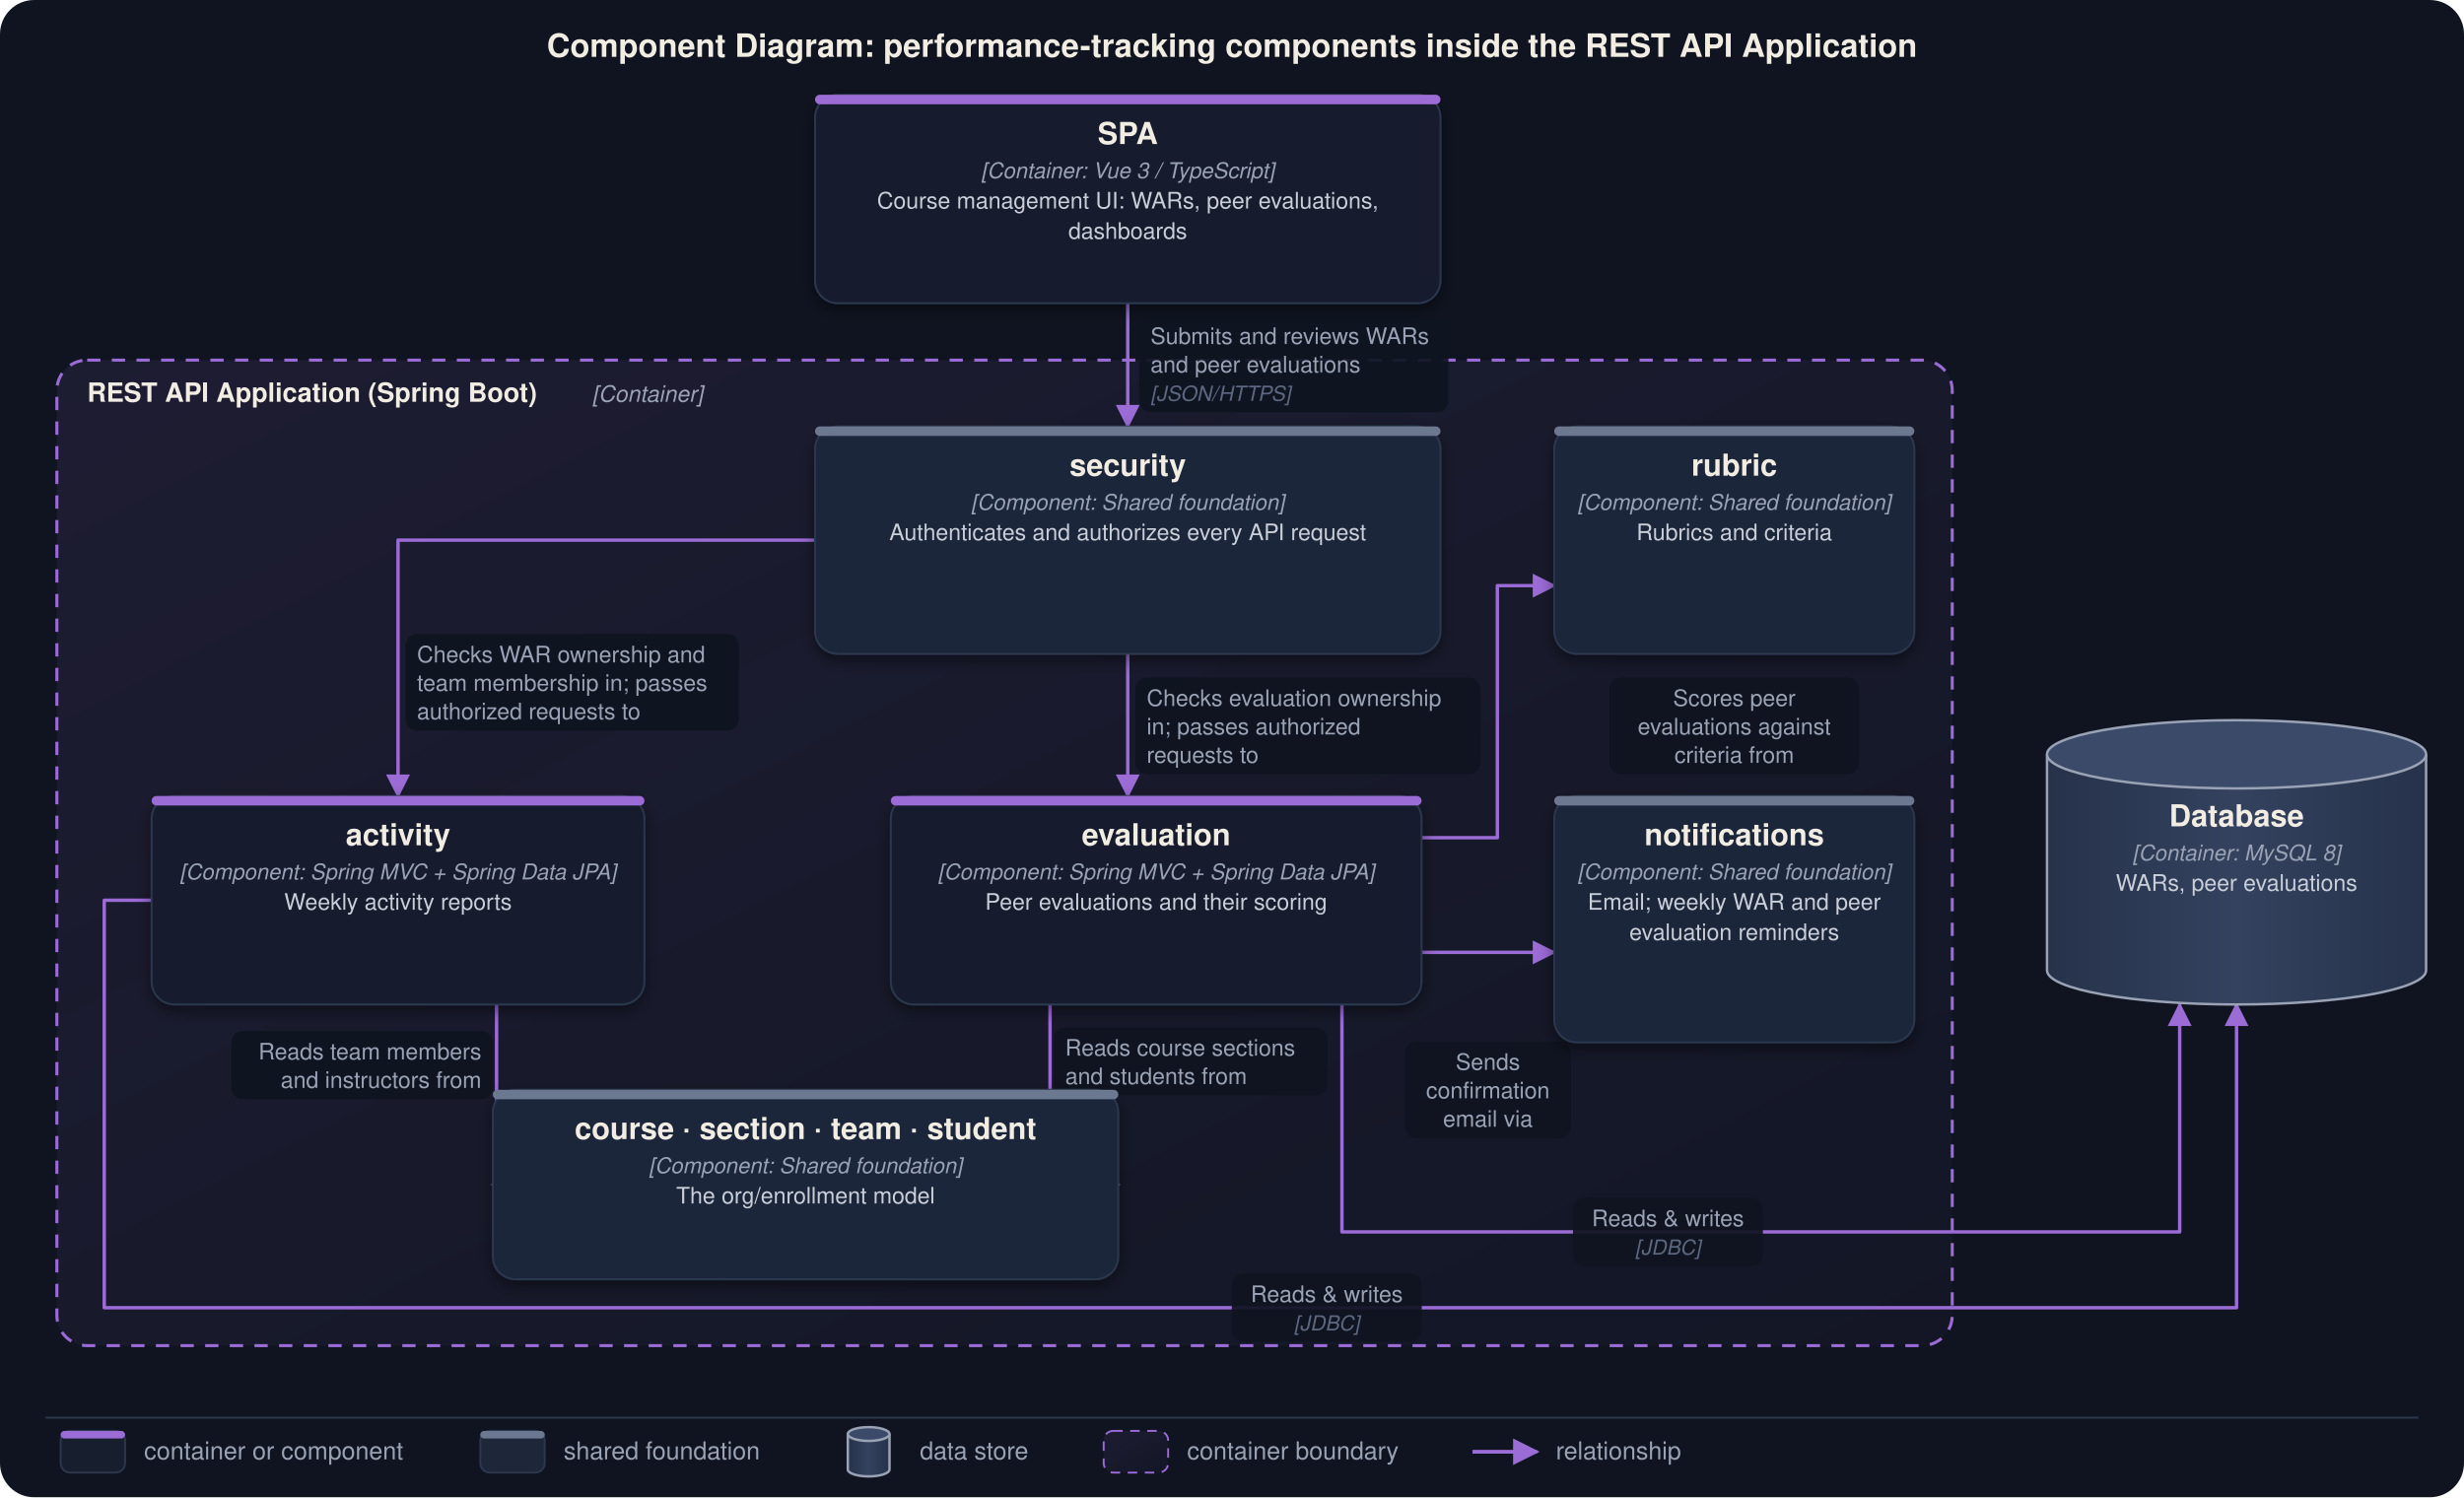
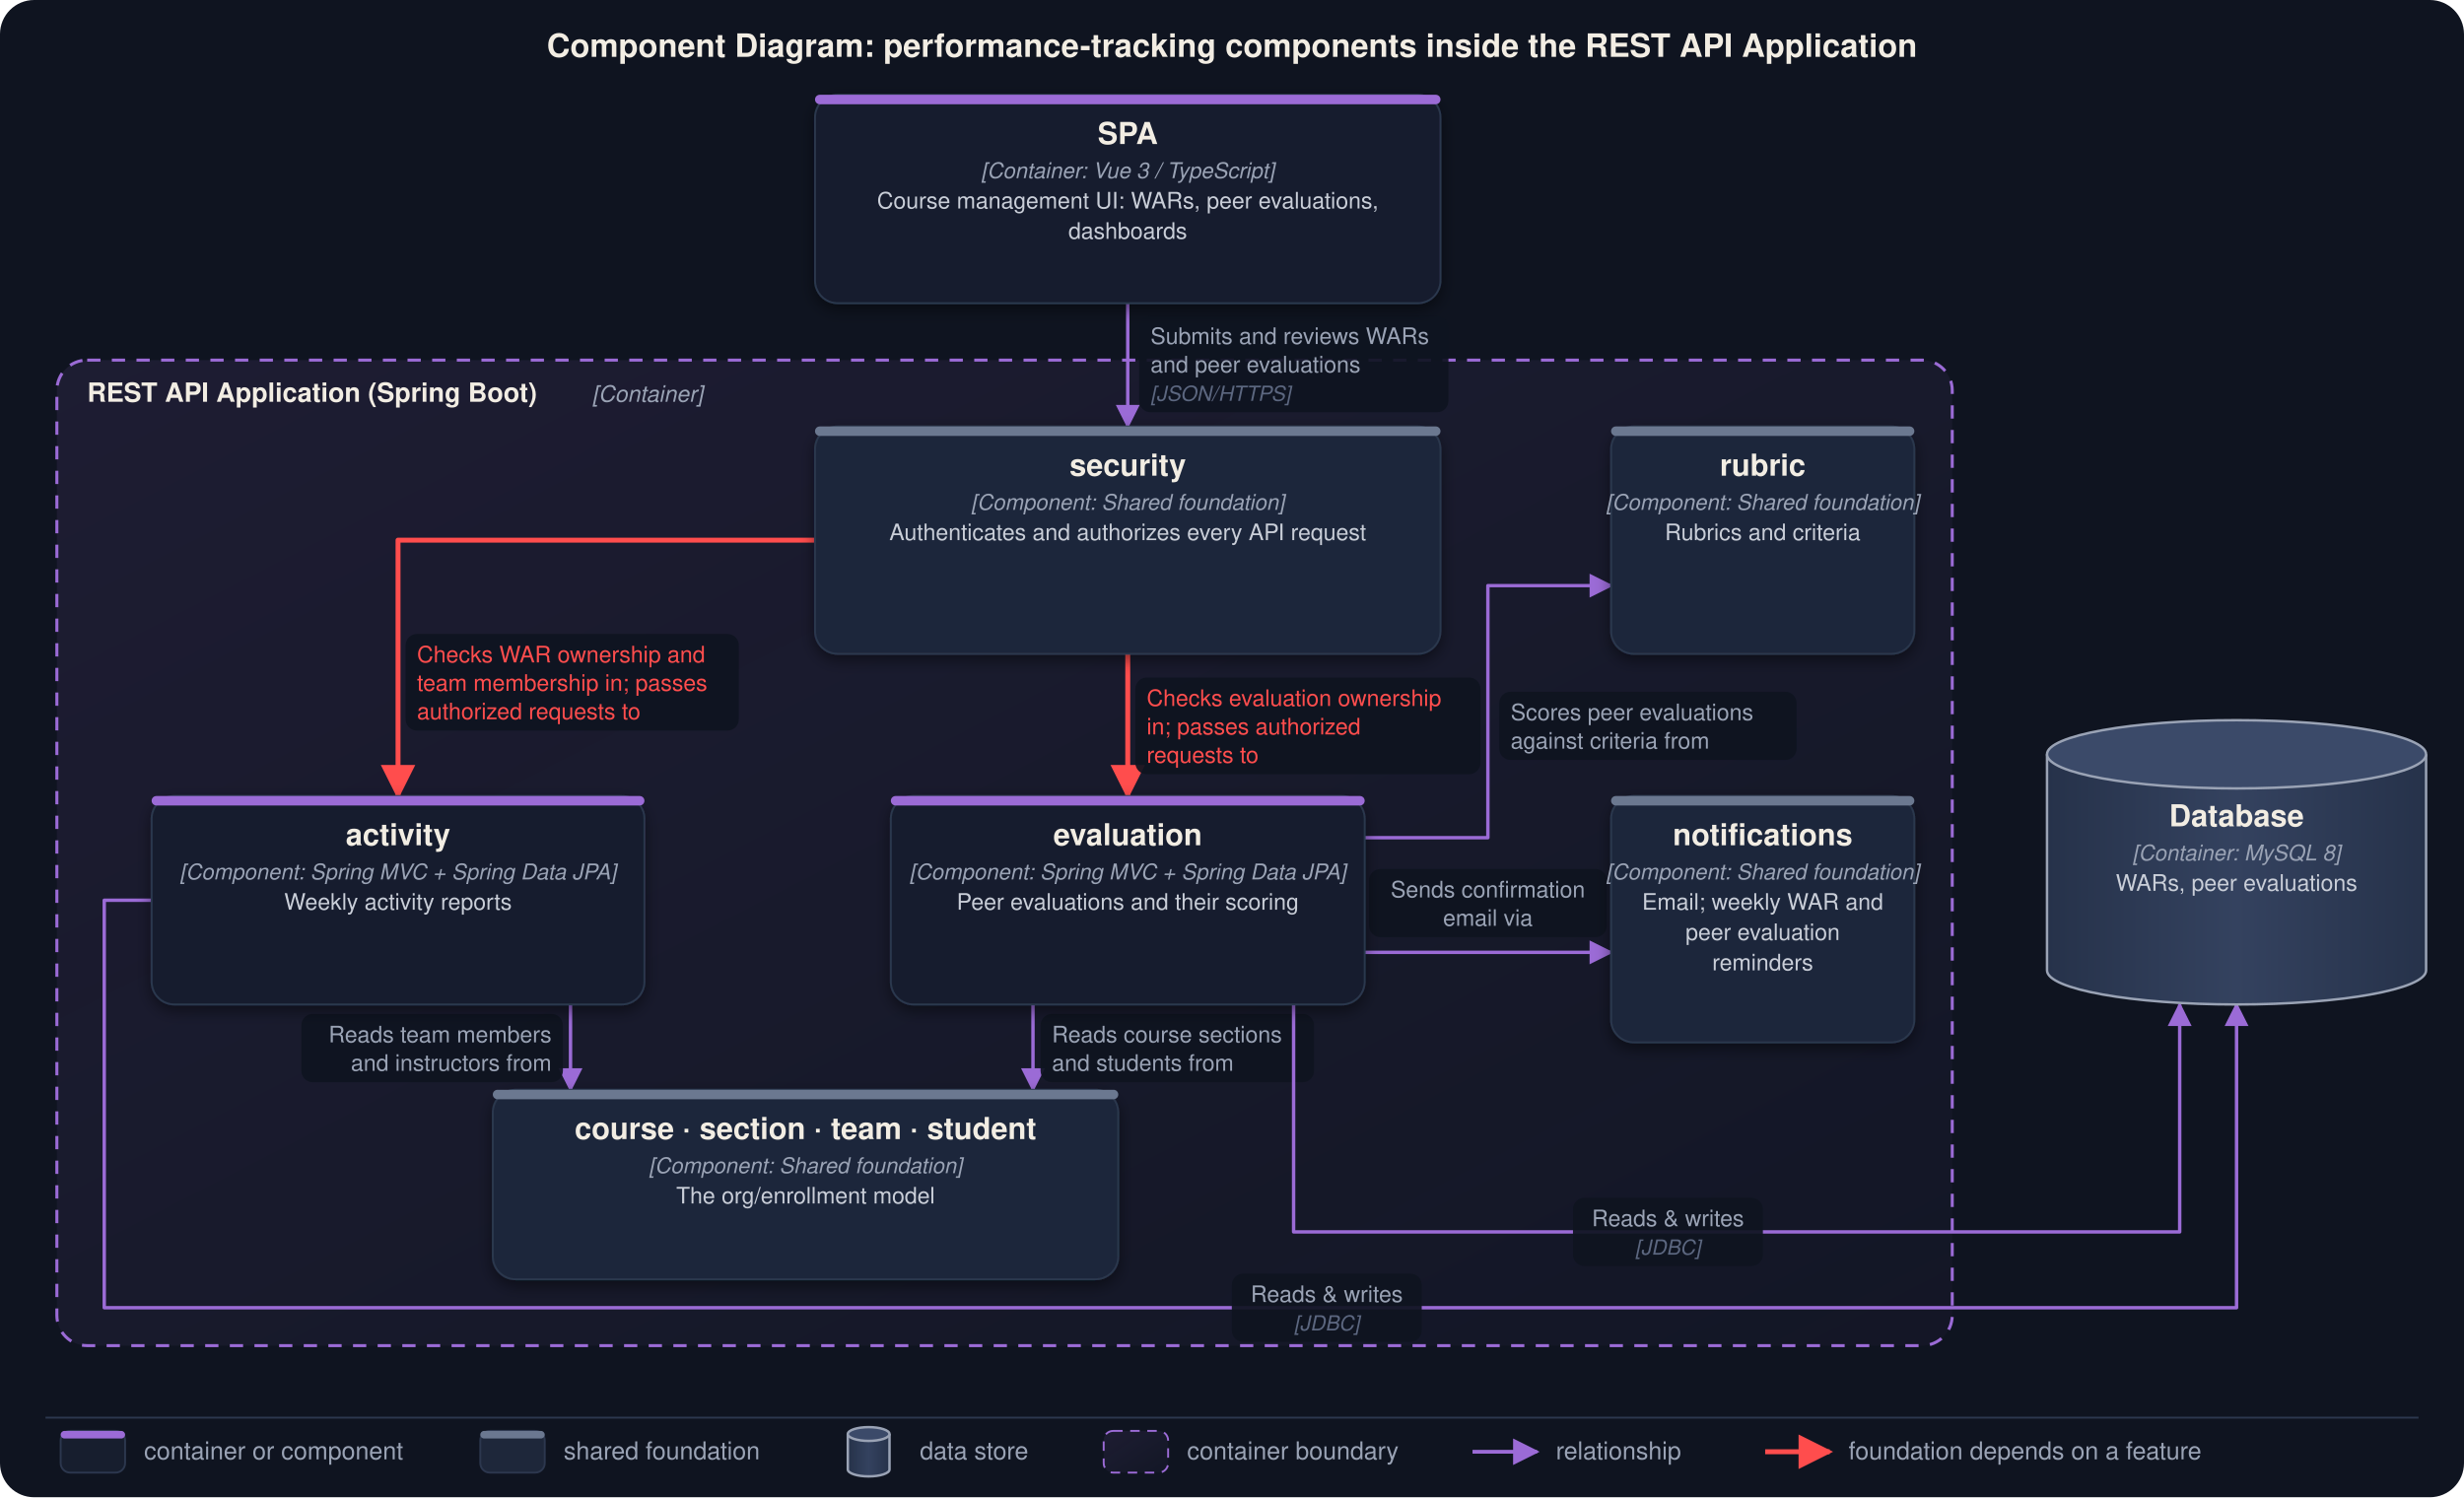
<svg xmlns="http://www.w3.org/2000/svg" viewBox="0 0 1300 790" role="img" aria-labelledby="t d" font-family="'Instrument Sans','Segoe UI',Helvetica,Arial,sans-serif">
  <defs>
    <marker id="req" viewBox="0 0 10 10" refX="9" refY="5" markerWidth="7" markerHeight="7" orient="auto-start-reverse">
      <path d="M0,0 L10,5 L0,10 z" fill="#9B6BD6" />
+     </marker>
+     <marker id="bad" viewBox="0 0 10 10" refX="9" refY="5" markerWidth="7" markerHeight="7" orient="auto-start-reverse">
+       <path d="M0,0 L10,5 L0,10 z" fill="#FF4D4D" />
    </marker>
    <filter id="sh" x="-10%" y="-10%" width="120%" height="140%">
      <feDropShadow dx="0" dy="3" stdDeviation="4" flood-color="#000" flood-opacity="0.45" />
    </filter>
    <linearGradient id="zone" x1="0" y1="0" x2="1" y2="1">
      <stop offset="0" stop-color="#9B6BD6" stop-opacity="0.10" />
      <stop offset="1" stop-color="#9B6BD6" stop-opacity="0.03" />
    </linearGradient>
    <linearGradient id="cyl" x1="0" y1="0" x2="1" y2="0">
      <stop offset="0" stop-color="#26324A" />
      <stop offset="0.5" stop-color="#34425F" />
      <stop offset="1" stop-color="#26324A" />
    </linearGradient>
  </defs>
  <rect width="1300" height="790" rx="18" fill="#0F1420" />
  <text x="650.0" y="30" text-anchor="middle" fill="#F2EDE3" font-size="17" font-weight="700">Component Diagram: performance-tracking components inside the REST API Application</text>
  <rect x="30" y="190" width="1000" height="520" rx="16" fill="url(#zone)" stroke="#9B6BD6" stroke-width="1.6" stroke-dasharray="7 6" />
  <text x="46" y="212" text-anchor="start" fill="#F2EDE3" font-size="14" font-weight="700">REST API Application (Spring Boot)</text>
  <text x="312.4" y="212" text-anchor="start" fill="#9AA3B5" font-size="12" font-weight="500" font-style="italic">[Container]</text>
  <path d="M595.0,160 L595.0,225" fill="none" stroke="#9B6BD6" stroke-width="1.8" stroke-linejoin="round" marker-end="url(#req)" />
  <rect x="601.0" y="166.5" width="163.2" height="51" rx="6" fill="#0F1420" fill-opacity="0.92" />
  <text x="607.0" y="181.5" text-anchor="start" fill="#9AA3B5" font-size="12" font-weight="500">Submits and reviews WARs</text>
  <text x="607.0" y="196.5" text-anchor="start" fill="#9AA3B5" font-size="12" font-weight="500">and peer evaluations</text>
  <text x="607.0" y="211.5" text-anchor="start" fill="#5C6780" font-size="11" font-weight="500" font-style="italic">[JSON/HTTPS]</text>
-   <path d="M430,285.0 L210.0,285.0 L210.0,420" fill="none" stroke="#9B6BD6" stroke-width="1.8" stroke-linejoin="round" marker-end="url(#req)" />
+   <path d="M430,285.0 L210.0,285.0 L210.0,420" fill="none" stroke="#FF4D4D" stroke-width="2.6" stroke-linejoin="round" marker-end="url(#bad)" />
  <rect x="214.0" y="334.5" width="175.8" height="51" rx="6" fill="#0F1420" fill-opacity="0.92" />
-   <text x="220.0" y="349.5" text-anchor="start" fill="#9AA3B5" font-size="12" font-weight="500">Checks WAR ownership and</text>
-   <text x="220.0" y="364.5" text-anchor="start" fill="#9AA3B5" font-size="12" font-weight="500">team membership in; passes</text>
-   <text x="220.0" y="379.5" text-anchor="start" fill="#9AA3B5" font-size="12" font-weight="500">authorized requests to</text>
-   <path d="M595.0,345 L595.0,420" fill="none" stroke="#9B6BD6" stroke-width="1.8" stroke-linejoin="round" marker-end="url(#req)" />
+   <text x="220.0" y="349.5" text-anchor="start" fill="#FF4D4D" font-size="12" font-weight="500">Checks WAR ownership and</text>
+   <text x="220.0" y="364.5" text-anchor="start" fill="#FF4D4D" font-size="12" font-weight="500">team membership in; passes</text>
+   <text x="220.0" y="379.5" text-anchor="start" fill="#FF4D4D" font-size="12" font-weight="500">authorized requests to</text>
+   <path d="M595.0,345 L595.0,420" fill="none" stroke="#FF4D4D" stroke-width="2.6" stroke-linejoin="round" marker-end="url(#bad)" />
  <rect x="599.0" y="357.5" width="182.1" height="51" rx="6" fill="#0F1420" fill-opacity="0.92" />
-   <text x="605.0" y="372.5" text-anchor="start" fill="#9AA3B5" font-size="12" font-weight="500">Checks evaluation ownership</text>
-   <text x="605.0" y="387.5" text-anchor="start" fill="#9AA3B5" font-size="12" font-weight="500">in; passes authorized</text>
-   <text x="605.0" y="402.5" text-anchor="start" fill="#9AA3B5" font-size="12" font-weight="500">requests to</text>
-   <path d="M750,442.0 L790,442.0 L790,309.0 L820,309.0" fill="none" stroke="#9B6BD6" stroke-width="1.8" stroke-linejoin="round" marker-end="url(#req)" />
-   <rect x="849.15" y="357.5" width="131.7" height="51" rx="6" fill="#0F1420" fill-opacity="0.92" />
-   <text x="915" y="372.5" text-anchor="middle" fill="#9AA3B5" font-size="12" font-weight="500">Scores peer</text>
-   <text x="915" y="387.5" text-anchor="middle" fill="#9AA3B5" font-size="12" font-weight="500">evaluations against</text>
-   <text x="915" y="402.5" text-anchor="middle" fill="#9AA3B5" font-size="12" font-weight="500">criteria from</text>
-   <path d="M750,502.5 L820,502.5" fill="none" stroke="#9B6BD6" stroke-width="1.8" stroke-linejoin="round" marker-end="url(#req)" />
-   <rect x="741.2" y="549.5" width="87.6" height="51" rx="6" fill="#0F1420" fill-opacity="0.92" />
-   <text x="785" y="564.5" text-anchor="middle" fill="#9AA3B5" font-size="12" font-weight="500">Sends</text>
-   <text x="785" y="579.5" text-anchor="middle" fill="#9AA3B5" font-size="12" font-weight="500">confirmation</text>
-   <text x="785" y="594.5" text-anchor="middle" fill="#9AA3B5" font-size="12" font-weight="500">email via</text>
-   <path d="M262.0,530 L262.0,625.0 L260,625.0" fill="none" stroke="#9B6BD6" stroke-width="1.8" stroke-linejoin="round" marker-end="url(#req)" />
-   <rect x="122.0" y="544.0" width="138.0" height="36" rx="6" fill="#0F1420" fill-opacity="0.92" />
-   <text x="254.0" y="559.0" text-anchor="end" fill="#9AA3B5" font-size="12" font-weight="500">Reads team members</text>
-   <text x="254.0" y="574.0" text-anchor="end" fill="#9AA3B5" font-size="12" font-weight="500">and instructors from</text>
-   <path d="M554.0,530 L554.0,625.0 L590,625.0" fill="none" stroke="#9B6BD6" stroke-width="1.8" stroke-linejoin="round" marker-end="url(#req)" />
-   <rect x="556.0" y="542.0" width="144.3" height="36" rx="6" fill="#0F1420" fill-opacity="0.92" />
-   <text x="562.0" y="557.0" text-anchor="start" fill="#9AA3B5" font-size="12" font-weight="500">Reads course sections</text>
-   <text x="562.0" y="572.0" text-anchor="start" fill="#9AA3B5" font-size="12" font-weight="500">and students from</text>
+   <text x="605.0" y="372.5" text-anchor="start" fill="#FF4D4D" font-size="12" font-weight="500">Checks evaluation ownership</text>
+   <text x="605.0" y="387.5" text-anchor="start" fill="#FF4D4D" font-size="12" font-weight="500">in; passes authorized</text>
+   <text x="605.0" y="402.5" text-anchor="start" fill="#FF4D4D" font-size="12" font-weight="500">requests to</text>
+   <path d="M720,442.0 L785,442.0 L785,309.0 L850,309.0" fill="none" stroke="#9B6BD6" stroke-width="1.8" stroke-linejoin="round" marker-end="url(#req)" />
+   <rect x="791" y="365.0" width="156.9" height="36" rx="6" fill="#0F1420" fill-opacity="0.92" />
+   <text x="797" y="380.0" text-anchor="start" fill="#9AA3B5" font-size="12" font-weight="500">Scores peer evaluations</text>
+   <text x="797" y="395.0" text-anchor="start" fill="#9AA3B5" font-size="12" font-weight="500">against criteria from</text>
+   <path d="M720,502.5 L850,502.5" fill="none" stroke="#9B6BD6" stroke-width="1.8" stroke-linejoin="round" marker-end="url(#req)" />
+   <rect x="722.3" y="458.5" width="125.4" height="36" rx="6" fill="#0F1420" fill-opacity="0.92" />
+   <text x="785" y="473.5" text-anchor="middle" fill="#9AA3B5" font-size="12" font-weight="500">Sends confirmation</text>
+   <text x="785" y="488.5" text-anchor="middle" fill="#9AA3B5" font-size="12" font-weight="500">email via</text>
+   <path d="M301.0,530 L301.0,575" fill="none" stroke="#9B6BD6" stroke-width="1.8" stroke-linejoin="round" marker-end="url(#req)" />
+   <rect x="159.0" y="535.0" width="138.0" height="36" rx="6" fill="#0F1420" fill-opacity="0.92" />
+   <text x="291.0" y="550.0" text-anchor="end" fill="#9AA3B5" font-size="12" font-weight="500">Reads team members</text>
+   <text x="291.0" y="565.0" text-anchor="end" fill="#9AA3B5" font-size="12" font-weight="500">and instructors from</text>
+   <path d="M545.0,530 L545.0,575" fill="none" stroke="#9B6BD6" stroke-width="1.8" stroke-linejoin="round" marker-end="url(#req)" />
+   <rect x="549.0" y="535.0" width="144.3" height="36" rx="6" fill="#0F1420" fill-opacity="0.92" />
+   <text x="555.0" y="550.0" text-anchor="start" fill="#9AA3B5" font-size="12" font-weight="500">Reads course sections</text>
+   <text x="555.0" y="565.0" text-anchor="start" fill="#9AA3B5" font-size="12" font-weight="500">and students from</text>
  <path d="M80,475.0 L55,475.0 L55,690 L1180,690 L1180.0,530" fill="none" stroke="#9B6BD6" stroke-width="1.8" stroke-linejoin="round" marker-end="url(#req)" />
  <rect x="649.9" y="672.0" width="100.2" height="36" rx="6" fill="#0F1420" fill-opacity="0.92" />
  <text x="700" y="687.0" text-anchor="middle" fill="#9AA3B5" font-size="12" font-weight="500">Reads &amp; writes</text>
  <text x="700" y="702.0" text-anchor="middle" fill="#5C6780" font-size="11" font-weight="500" font-style="italic">[JDBC]</text>
-   <path d="M708.0,530 L708.0,650 L1150,650 L1150.0,530" fill="none" stroke="#9B6BD6" stroke-width="1.8" stroke-linejoin="round" marker-end="url(#req)" />
+   <path d="M682.5,530 L682.5,650 L1150,650 L1150.0,530" fill="none" stroke="#9B6BD6" stroke-width="1.8" stroke-linejoin="round" marker-end="url(#req)" />
  <rect x="829.9" y="632.0" width="100.2" height="36" rx="6" fill="#0F1420" fill-opacity="0.92" />
  <text x="880" y="647.0" text-anchor="middle" fill="#9AA3B5" font-size="12" font-weight="500">Reads &amp; writes</text>
  <text x="880" y="662.0" text-anchor="middle" fill="#5C6780" font-size="11" font-weight="500" font-style="italic">[JDBC]</text>
  <g filter="url(#sh)">
    <rect x="430" y="50" width="330" height="110" rx="12" fill="#171E2E" stroke="#2C374E" />
  </g>
  <rect x="430" y="50" width="330" height="5" rx="2.5" fill="#9B6BD6" />
  <text x="595.0" y="76" text-anchor="middle" fill="#F2EDE3" font-size="16" font-weight="700">SPA</text>
  <text x="595.0" y="94" text-anchor="middle" fill="#9AA3B5" font-size="11.5" font-weight="500" font-style="italic">[Container: Vue 3 / TypeScript]</text>
  <text x="595.0" y="110" text-anchor="middle" fill="#C9CED8" font-size="12" font-weight="500">Course management UI: WARs, peer evaluations,</text>
  <text x="595.0" y="126" text-anchor="middle" fill="#C9CED8" font-size="12" font-weight="500">dashboards</text>
  <g filter="url(#sh)">
    <rect x="430" y="225" width="330" height="120" rx="12" fill="#1E273A" stroke="#2C374E" />
  </g>
  <rect x="430" y="225" width="330" height="5" rx="2.5" fill="#6B7890" />
  <text x="595.0" y="251" text-anchor="middle" fill="#F2EDE3" font-size="16" font-weight="700">security</text>
  <text x="595.0" y="269" text-anchor="middle" fill="#9AA3B5" font-size="11.5" font-weight="500" font-style="italic">[Component: Shared foundation]</text>
  <text x="595.0" y="285" text-anchor="middle" fill="#C9CED8" font-size="12" font-weight="500">Authenticates and authorizes every API request</text>
  <g filter="url(#sh)">
    <rect x="80" y="420" width="260" height="110" rx="12" fill="#171E2E" stroke="#2C374E" />
  </g>
  <rect x="80" y="420" width="260" height="5" rx="2.5" fill="#9B6BD6" />
  <text x="210.0" y="446" text-anchor="middle" fill="#F2EDE3" font-size="16" font-weight="700">activity</text>
  <text x="210.0" y="464" text-anchor="middle" fill="#9AA3B5" font-size="11.5" font-weight="500" font-style="italic">[Component: Spring MVC + Spring Data JPA]</text>
  <text x="210.0" y="480" text-anchor="middle" fill="#C9CED8" font-size="12" font-weight="500">Weekly activity reports</text>
  <g filter="url(#sh)">
-     <rect x="470" y="420" width="280" height="110" rx="12" fill="#171E2E" stroke="#2C374E" />
+     <rect x="470" y="420" width="250" height="110" rx="12" fill="#171E2E" stroke="#2C374E" />
  </g>
-   <rect x="470" y="420" width="280" height="5" rx="2.5" fill="#9B6BD6" />
-   <text x="610.0" y="446" text-anchor="middle" fill="#F2EDE3" font-size="16" font-weight="700">evaluation</text>
-   <text x="610.0" y="464" text-anchor="middle" fill="#9AA3B5" font-size="11.5" font-weight="500" font-style="italic">[Component: Spring MVC + Spring Data JPA]</text>
-   <text x="610.0" y="480" text-anchor="middle" fill="#C9CED8" font-size="12" font-weight="500">Peer evaluations and their scoring</text>
+   <rect x="470" y="420" width="250" height="5" rx="2.5" fill="#9B6BD6" />
+   <text x="595.0" y="446" text-anchor="middle" fill="#F2EDE3" font-size="16" font-weight="700">evaluation</text>
+   <text x="595.0" y="464" text-anchor="middle" fill="#9AA3B5" font-size="11.5" font-weight="500" font-style="italic">[Component: Spring MVC + Spring Data JPA]</text>
+   <text x="595.0" y="480" text-anchor="middle" fill="#C9CED8" font-size="12" font-weight="500">Peer evaluations and their scoring</text>
  <g filter="url(#sh)">
-     <rect x="820" y="225" width="190" height="120" rx="12" fill="#1E273A" stroke="#2C374E" />
+     <rect x="850" y="225" width="160" height="120" rx="12" fill="#1E273A" stroke="#2C374E" />
  </g>
-   <rect x="820" y="225" width="190" height="5" rx="2.5" fill="#6B7890" />
-   <text x="915.0" y="251" text-anchor="middle" fill="#F2EDE3" font-size="16" font-weight="700">rubric</text>
-   <text x="915.0" y="269" text-anchor="middle" fill="#9AA3B5" font-size="11.5" font-weight="500" font-style="italic">[Component: Shared foundation]</text>
-   <text x="915.0" y="285" text-anchor="middle" fill="#C9CED8" font-size="12" font-weight="500">Rubrics and criteria</text>
+   <rect x="850" y="225" width="160" height="5" rx="2.5" fill="#6B7890" />
+   <text x="930.0" y="251" text-anchor="middle" fill="#F2EDE3" font-size="16" font-weight="700">rubric</text>
+   <text x="930.0" y="269" text-anchor="middle" fill="#9AA3B5" font-size="11.5" font-weight="500" font-style="italic">[Component: Shared foundation]</text>
+   <text x="930.0" y="285" text-anchor="middle" fill="#C9CED8" font-size="12" font-weight="500">Rubrics and criteria</text>
  <g filter="url(#sh)">
-     <rect x="820" y="420" width="190" height="130" rx="12" fill="#1E273A" stroke="#2C374E" />
+     <rect x="850" y="420" width="160" height="130" rx="12" fill="#1E273A" stroke="#2C374E" />
  </g>
-   <rect x="820" y="420" width="190" height="5" rx="2.5" fill="#6B7890" />
-   <text x="915.0" y="446" text-anchor="middle" fill="#F2EDE3" font-size="16" font-weight="700">notifications</text>
-   <text x="915.0" y="464" text-anchor="middle" fill="#9AA3B5" font-size="11.5" font-weight="500" font-style="italic">[Component: Shared foundation]</text>
-   <text x="915.0" y="480" text-anchor="middle" fill="#C9CED8" font-size="12" font-weight="500">Email; weekly WAR and peer</text>
-   <text x="915.0" y="496" text-anchor="middle" fill="#C9CED8" font-size="12" font-weight="500">evaluation reminders</text>
+   <rect x="850" y="420" width="160" height="5" rx="2.5" fill="#6B7890" />
+   <text x="930.0" y="446" text-anchor="middle" fill="#F2EDE3" font-size="16" font-weight="700">notifications</text>
+   <text x="930.0" y="464" text-anchor="middle" fill="#9AA3B5" font-size="11.5" font-weight="500" font-style="italic">[Component: Shared foundation]</text>
+   <text x="930.0" y="480" text-anchor="middle" fill="#C9CED8" font-size="12" font-weight="500">Email; weekly WAR and</text>
+   <text x="930.0" y="496" text-anchor="middle" fill="#C9CED8" font-size="12" font-weight="500">peer evaluation</text>
+   <text x="930.0" y="512" text-anchor="middle" fill="#C9CED8" font-size="12" font-weight="500">reminders</text>
  <g filter="url(#sh)">
    <rect x="260" y="575" width="330" height="100" rx="12" fill="#1E273A" stroke="#2C374E" />
  </g>
  <rect x="260" y="575" width="330" height="5" rx="2.5" fill="#6B7890" />
  <text x="425.0" y="601" text-anchor="middle" fill="#F2EDE3" font-size="16" font-weight="700">course · section · team · student</text>
  <text x="425.0" y="619" text-anchor="middle" fill="#9AA3B5" font-size="11.5" font-weight="500" font-style="italic">[Component: Shared foundation]</text>
  <text x="425.0" y="635" text-anchor="middle" fill="#C9CED8" font-size="12" font-weight="500">The org/enrollment model</text>
  <path d="M1080,398.0 v114.0 a100.0,18.0 0 0 0 200,0 v-114.0" fill="url(#cyl)" stroke="#9AA3B5" stroke-width="1.3" />
  <ellipse cx="1180.0" cy="398.0" rx="100.0" ry="18.0" fill="#3B4A69" stroke="#9AA3B5" stroke-width="1.3" />
  <text x="1180.0" y="436.0" text-anchor="middle" fill="#F2EDE3" font-size="16" font-weight="700">Database</text>
  <text x="1180.0" y="454.0" text-anchor="middle" fill="#9AA3B5" font-size="11.5" font-weight="500" font-style="italic">[Container: MySQL 8]</text>
  <text x="1180.0" y="470.0" text-anchor="middle" fill="#C9CED8" font-size="12" font-weight="500">WARs, peer evaluations</text>
  <line x1="24" y1="748" x2="1276" y2="748" stroke="#2C374E" />
  <rect x="32" y="755" width="34" height="22" rx="5" fill="#171E2E" stroke="#2C374E" />
  <rect x="32" y="755" width="34" height="4" rx="2" fill="#9B6BD6" />
  <text x="76" y="770" text-anchor="start" fill="#9AA3B5" font-size="13" font-weight="500">container or component</text>
  <rect x="253.4" y="755" width="34" height="22" rx="5" fill="#1E273A" stroke="#2C374E" />
  <rect x="253.4" y="755" width="34" height="4" rx="2" fill="#6B7890" />
  <text x="297.4" y="770" text-anchor="start" fill="#9AA3B5" font-size="13" font-weight="500">shared foundation</text>
  <path d="M447.3,756.64 v18.72 a11.0,3.64 0 0 0 22,0 v-18.72" fill="url(#cyl)" stroke="#9AA3B5" stroke-width="1.3" />
  <ellipse cx="458.3" cy="756.64" rx="11.0" ry="3.64" fill="#3B4A69" stroke="#9AA3B5" stroke-width="1.3" />
  <text x="458.3" y="771.82" text-anchor="middle" fill="#F2EDE3" font-size="12" font-weight="600" />
  <text x="485.3" y="770" text-anchor="start" fill="#9AA3B5" font-size="13" font-weight="500">data store</text>
  <rect x="582.3" y="755" width="34" height="22" rx="5" fill="url(#zone)" stroke="#9B6BD6" stroke-dasharray="5 4" />
  <text x="626.3" y="770" text-anchor="start" fill="#9AA3B5" font-size="13" font-weight="500">container boundary</text>
  <line x1="776.9" y1="766" x2="810.9" y2="766" stroke="#9B6BD6" stroke-width="2" marker-end="url(#req)" />
  <text x="820.9" y="770" text-anchor="start" fill="#9AA3B5" font-size="13" font-weight="500">relationship</text>
+   <line x1="931.3" y1="766" x2="965.3" y2="766" stroke="#FF4D4D" stroke-width="2.6" marker-end="url(#bad)" />
+   <text x="975.3" y="770" text-anchor="start" fill="#9AA3B5" font-size="13" font-weight="500">foundation depends on a feature</text>
</svg>
